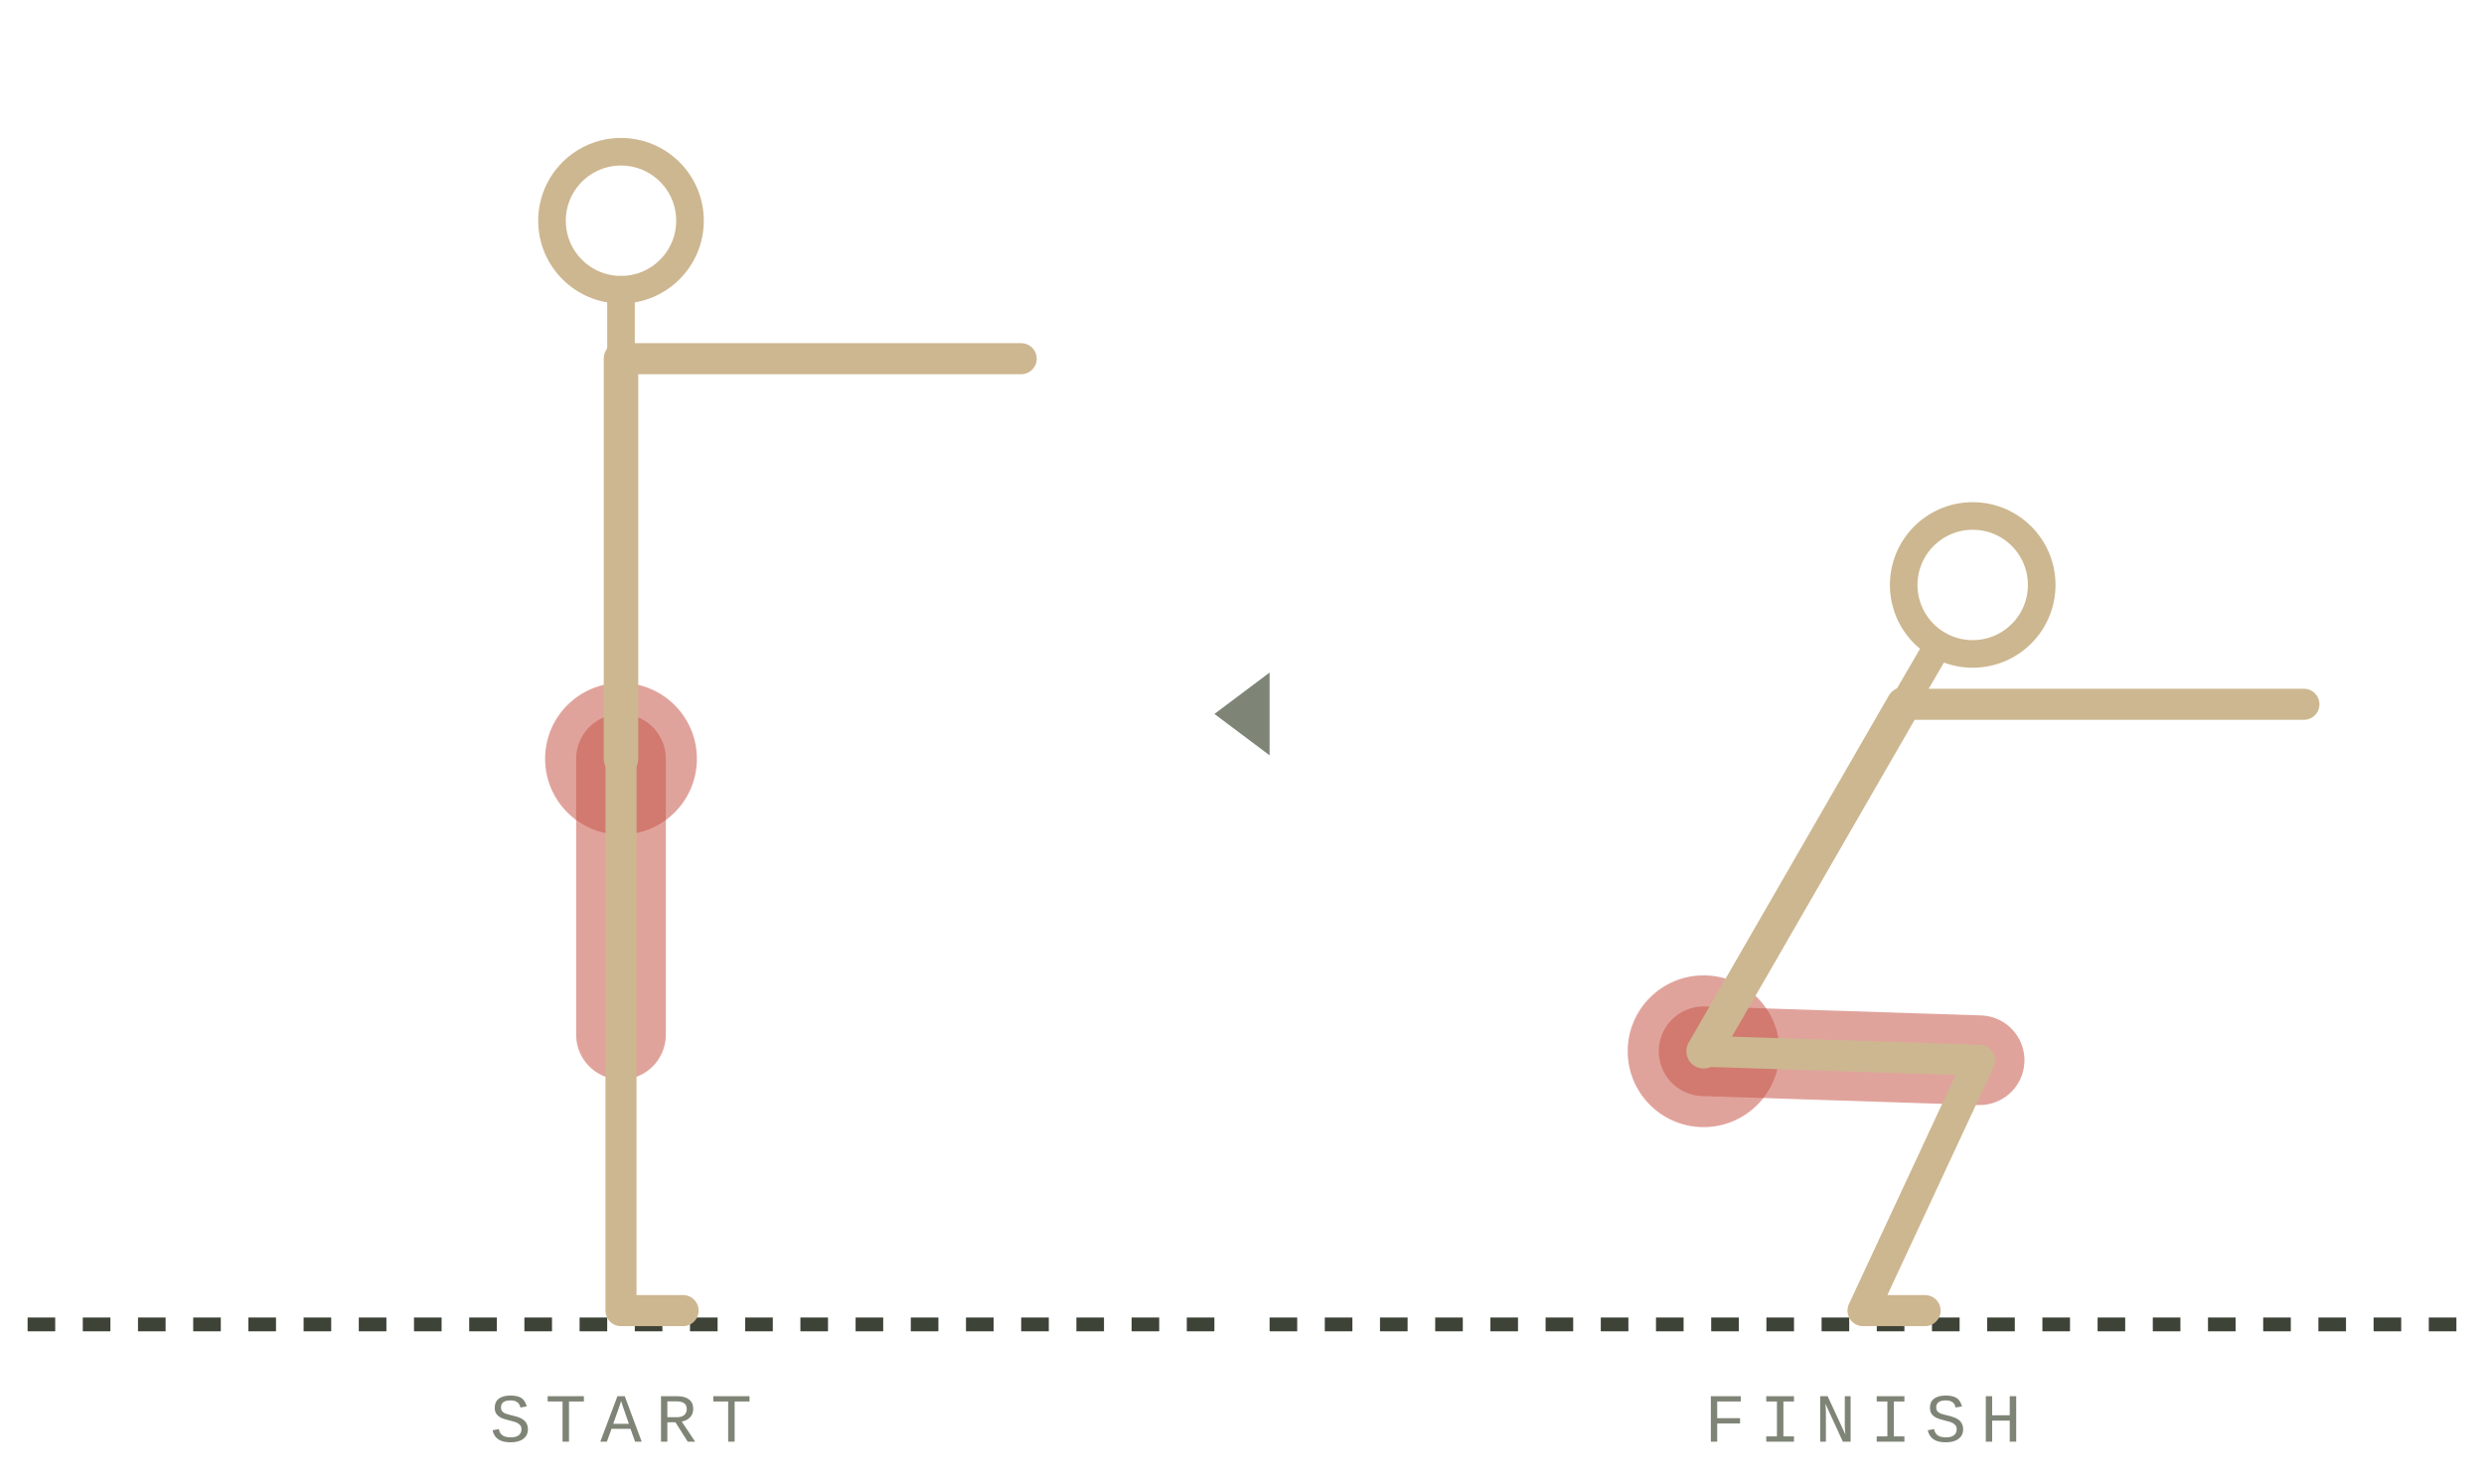
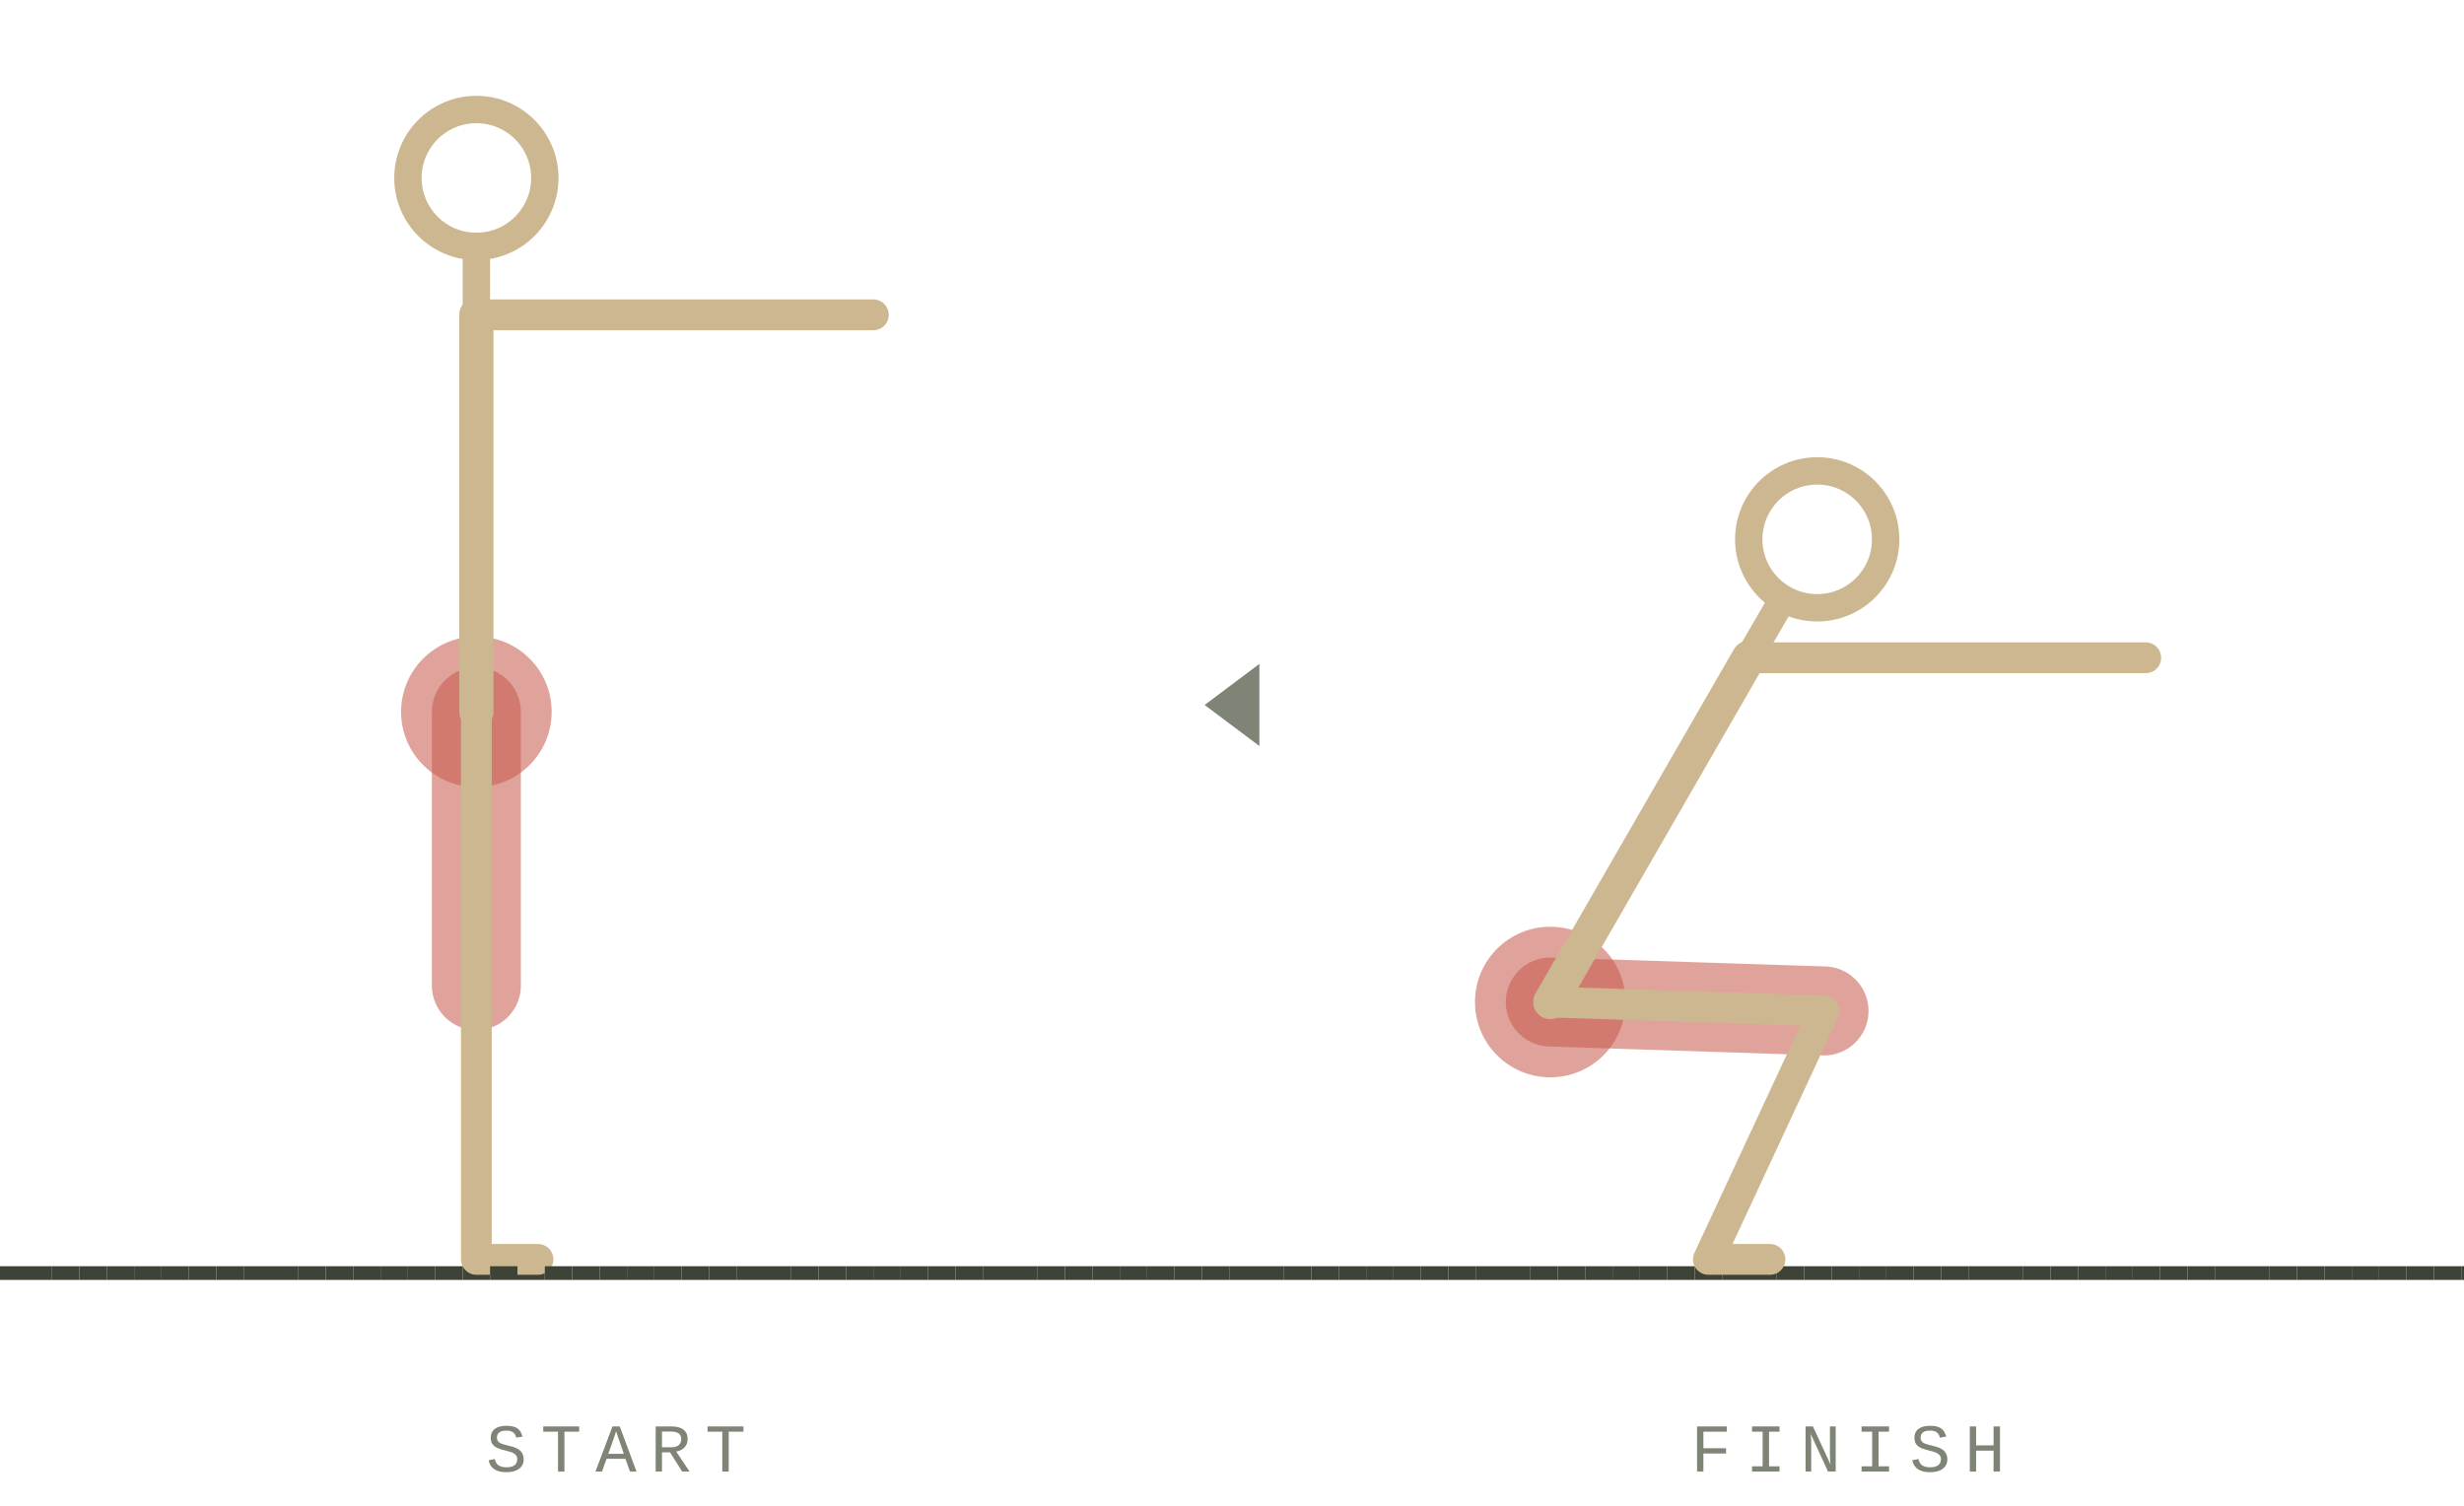
- <svg xmlns="http://www.w3.org/2000/svg" viewBox="0 0 360 215" role="img" aria-label="bodyweightsquat start and finish positions">
+ <svg xmlns="http://www.w3.org/2000/svg" viewBox="0 6 360 220" role="img" aria-label="bodyweightsquat start and finish positions">
  <g>
-     <line x1="4" y1="192" x2="176" y2="192" stroke="#3d4337" stroke-width="2" stroke-dasharray="4 4" />
-     <polyline points="90.0,110.0 90.0,150.0" fill="none" stroke="#c7584a" stroke-width="13" stroke-linecap="round" stroke-linejoin="round" opacity="0.55" />
-     <circle cx="90.0" cy="110.0" r="11" fill="#c7584a" opacity="0.55" />
-     <polyline points="90.0,110.0 90.0,52.0" fill="none" stroke="#cdb790" stroke-width="5" stroke-linecap="round" stroke-linejoin="round" opacity="1" />
-     <polyline points="90.0,52.0 90.0,42.0" fill="none" stroke="#cdb790" stroke-width="4" stroke-linecap="round" stroke-linejoin="round" opacity="1" />
-     <circle cx="90.0" cy="32.0" r="10.0" fill="none" stroke="#cdb790" stroke-width="4" />
-     <polyline points="90.0,110.0 90.0,150.0 90.0,190.0 99.0,190.0" fill="none" stroke="#cdb790" stroke-width="4.5" stroke-linecap="round" stroke-linejoin="round" opacity="1" />
-     <polyline points="90.0,52.0 120.0,52.0 148.0,52.0" fill="none" stroke="#cdb790" stroke-width="4.5" stroke-linecap="round" stroke-linejoin="round" opacity="1" />
-     <text x="90" y="209" text-anchor="middle" font-family="Consolas,'Courier New',monospace" font-size="10" letter-spacing="2" fill="#7f8576">START</text>
+     <g transform="translate(-20.4 0.0) scale(1.0)">
+       <line x1="-400" y1="192" x2="580" y2="192" stroke="#3d4337" stroke-width="2" stroke-dasharray="4 4" />
+       <polyline points="90.0,110.0 90.0,150.0" fill="none" stroke="#c7584a" stroke-width="13" stroke-linecap="round" stroke-linejoin="round" opacity="0.55" />
+       <circle cx="90.0" cy="110.0" r="11" fill="#c7584a" opacity="0.55" />
+       <polyline points="90.0,110.0 90.0,52.0" fill="none" stroke="#cdb790" stroke-width="5" stroke-linecap="round" stroke-linejoin="round" opacity="1" />
+       <polyline points="90.0,52.0 90.0,42.0" fill="none" stroke="#cdb790" stroke-width="4" stroke-linecap="round" stroke-linejoin="round" opacity="1" />
+       <circle cx="90.0" cy="32.0" r="10.0" fill="none" stroke="#cdb790" stroke-width="4" />
+       <polyline points="90.0,110.0 90.0,150.0 90.0,190.0 99.0,190.0" fill="none" stroke="#cdb790" stroke-width="4.5" stroke-linecap="round" stroke-linejoin="round" opacity="1" />
+       <polyline points="90.0,52.0 120.0,52.0 148.0,52.0" fill="none" stroke="#cdb790" stroke-width="4.5" stroke-linecap="round" stroke-linejoin="round" opacity="1" />
+     </g>
+     <text x="90" y="221" text-anchor="middle" font-family="Consolas,'Courier New',monospace" font-size="10" letter-spacing="2" fill="#7f8576">START</text>
  </g>
  <g transform="translate(180,0)">
-     <line x1="4" y1="192" x2="176" y2="192" stroke="#3d4337" stroke-width="2" stroke-dasharray="4 4" />
-     <polyline points="66.9,152.4 106.9,153.7" fill="none" stroke="#c7584a" stroke-width="13" stroke-linecap="round" stroke-linejoin="round" opacity="0.55" />
-     <circle cx="66.9" cy="152.4" r="11" fill="#c7584a" opacity="0.55" />
-     <polyline points="66.9,152.4 95.9,102.1" fill="none" stroke="#cdb790" stroke-width="5" stroke-linecap="round" stroke-linejoin="round" opacity="1" />
-     <polyline points="95.9,102.1 100.9,93.5" fill="none" stroke="#cdb790" stroke-width="4" stroke-linecap="round" stroke-linejoin="round" opacity="1" />
-     <circle cx="105.9" cy="84.8" r="10.0" fill="none" stroke="#cdb790" stroke-width="4" />
-     <polyline points="66.9,152.4 106.9,153.7 90.0,190.0 99.0,190.0" fill="none" stroke="#cdb790" stroke-width="4.5" stroke-linecap="round" stroke-linejoin="round" opacity="1" />
-     <polyline points="95.9,102.1 125.9,102.1 153.9,102.1" fill="none" stroke="#cdb790" stroke-width="4.5" stroke-linecap="round" stroke-linejoin="round" opacity="1" />
-     <text x="90" y="209" text-anchor="middle" font-family="Consolas,'Courier New',monospace" font-size="10" letter-spacing="2" fill="#7f8576">FINISH</text>
+     <g transform="translate(-20.4 0.0) scale(1.0)">
+       <line x1="-400" y1="192" x2="580" y2="192" stroke="#3d4337" stroke-width="2" stroke-dasharray="4 4" />
+       <polyline points="66.9,152.4 106.9,153.7" fill="none" stroke="#c7584a" stroke-width="13" stroke-linecap="round" stroke-linejoin="round" opacity="0.55" />
+       <circle cx="66.9" cy="152.4" r="11" fill="#c7584a" opacity="0.55" />
+       <polyline points="66.9,152.4 95.9,102.1" fill="none" stroke="#cdb790" stroke-width="5" stroke-linecap="round" stroke-linejoin="round" opacity="1" />
+       <polyline points="95.9,102.1 100.9,93.5" fill="none" stroke="#cdb790" stroke-width="4" stroke-linecap="round" stroke-linejoin="round" opacity="1" />
+       <circle cx="105.9" cy="84.8" r="10.0" fill="none" stroke="#cdb790" stroke-width="4" />
+       <polyline points="66.9,152.4 106.9,153.7 90.0,190.0 99.0,190.0" fill="none" stroke="#cdb790" stroke-width="4.5" stroke-linecap="round" stroke-linejoin="round" opacity="1" />
+       <polyline points="95.9,102.1 125.9,102.1 153.9,102.1" fill="none" stroke="#cdb790" stroke-width="4.5" stroke-linecap="round" stroke-linejoin="round" opacity="1" />
+     </g>
+     <text x="90" y="221" text-anchor="middle" font-family="Consolas,'Courier New',monospace" font-size="10" letter-spacing="2" fill="#7f8576">FINISH</text>
  </g>
-   <path d="M171 103.5 l8 -6 v12 z" fill="#7f8576" transform="translate(5,0)" />
+   <path d="M176 109 l8 -6 v12 z" fill="#7f8576" />
</svg>
